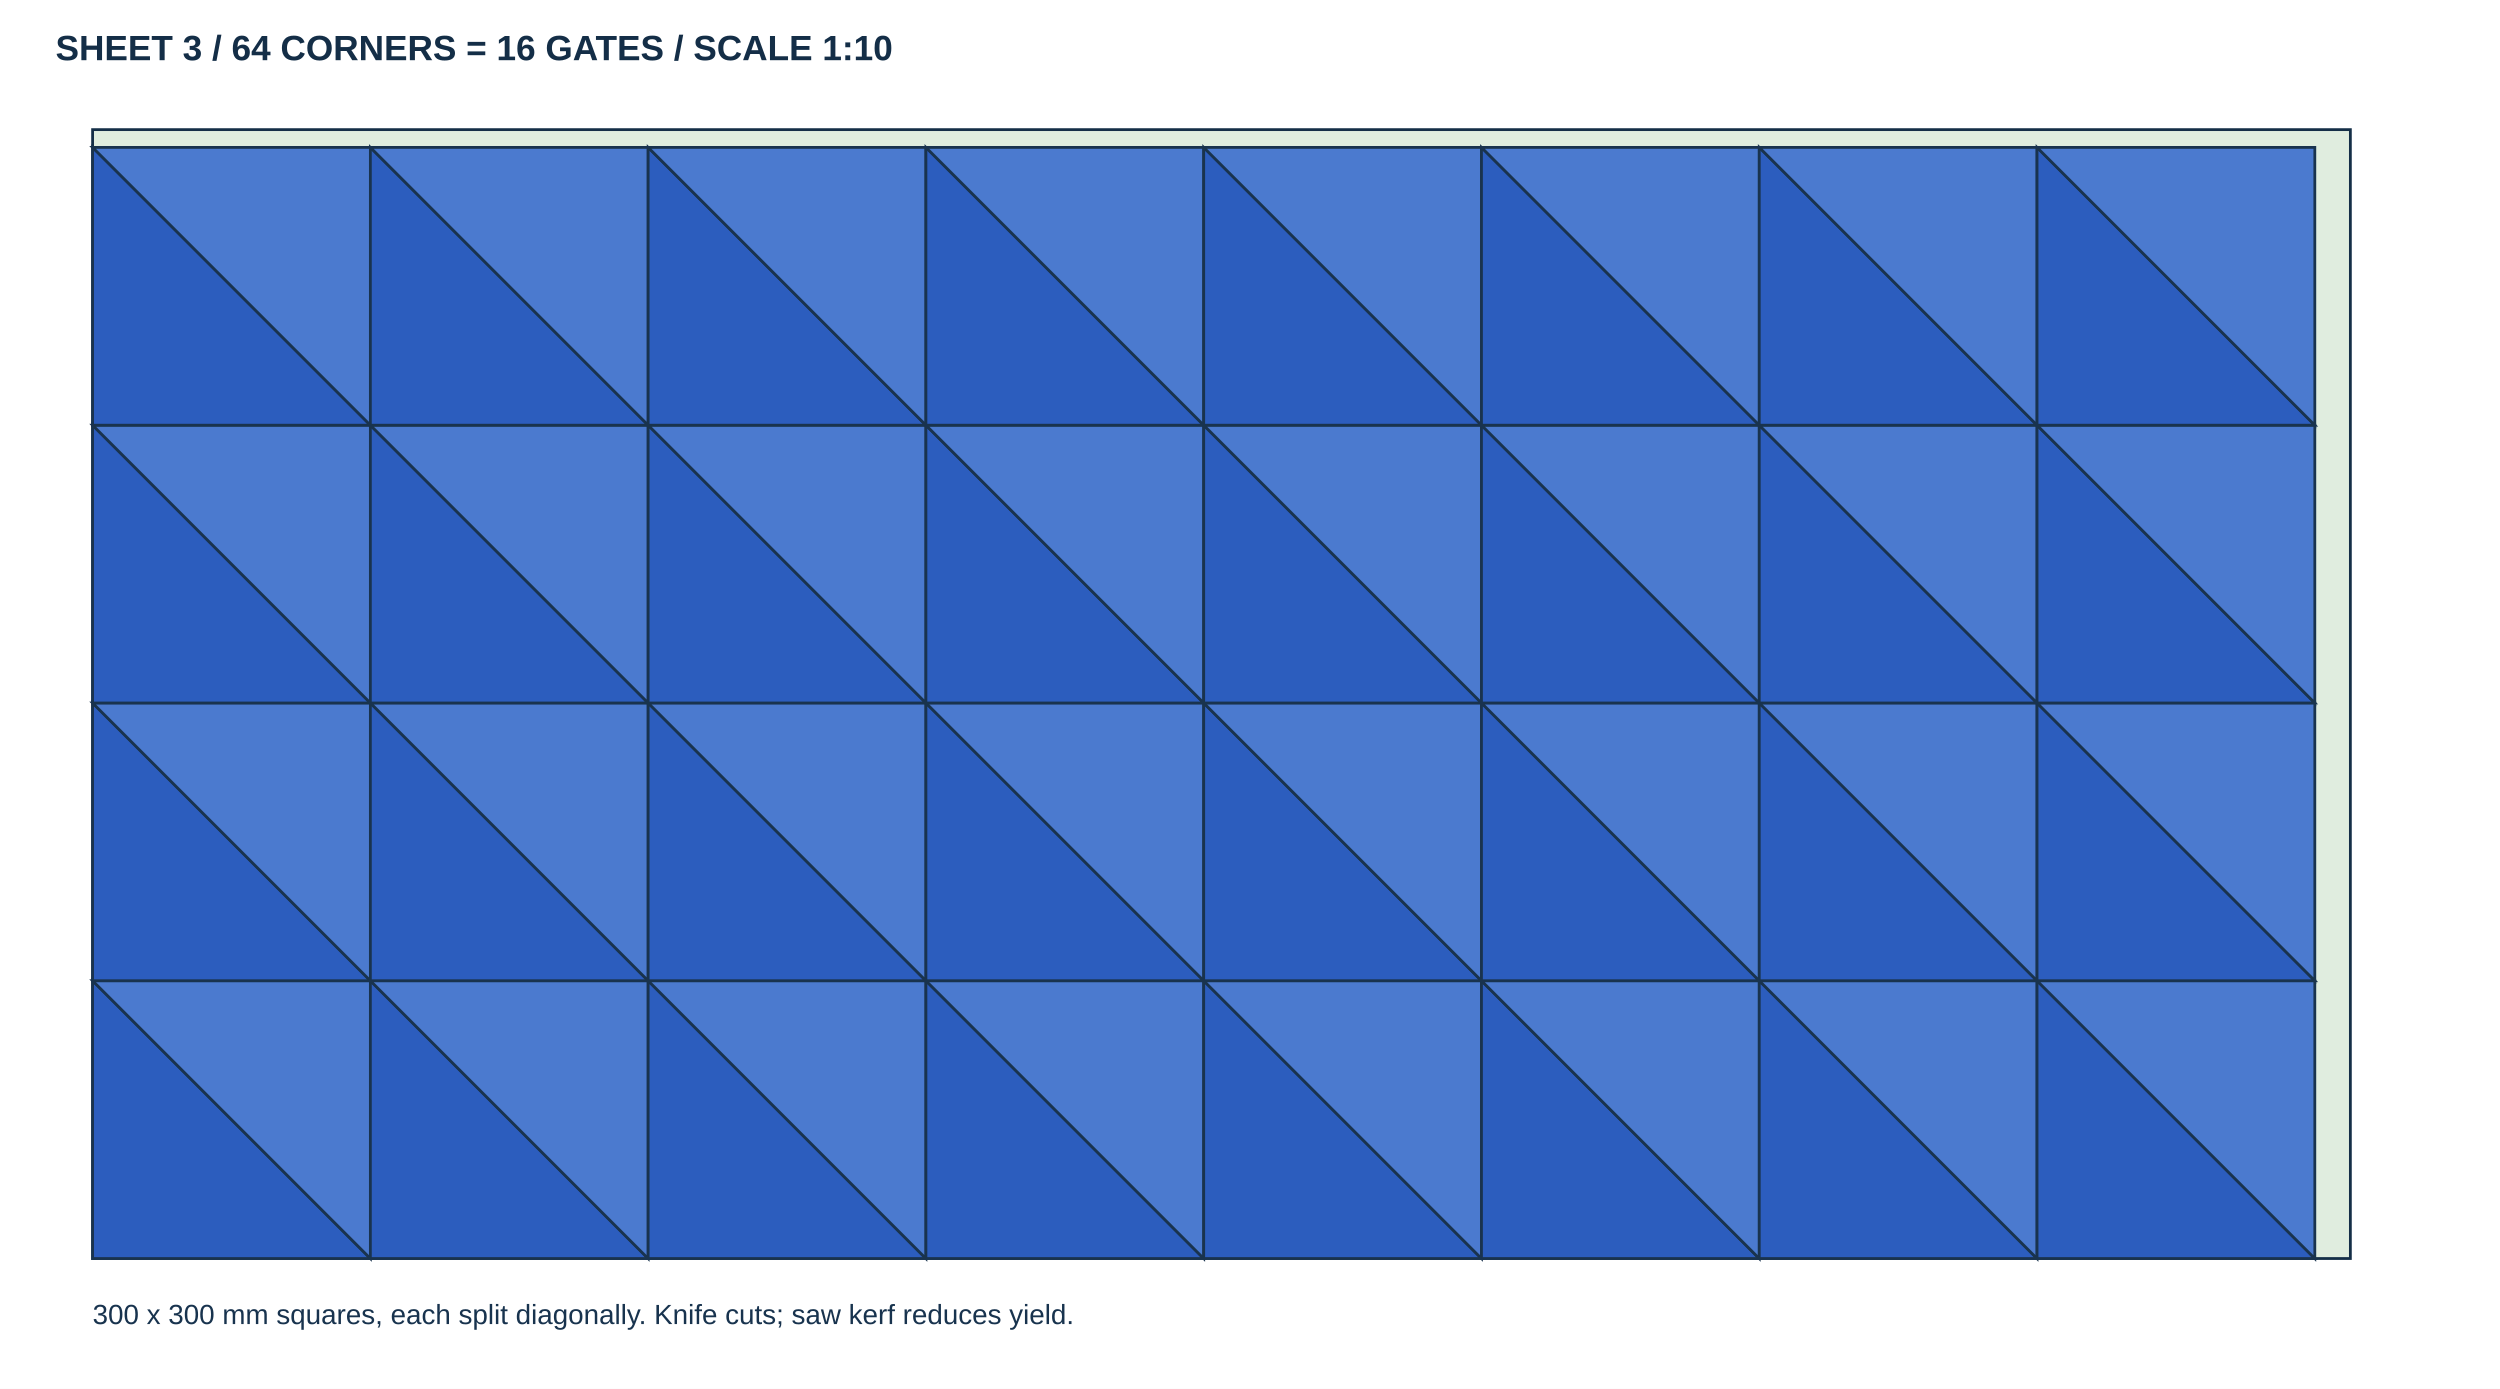
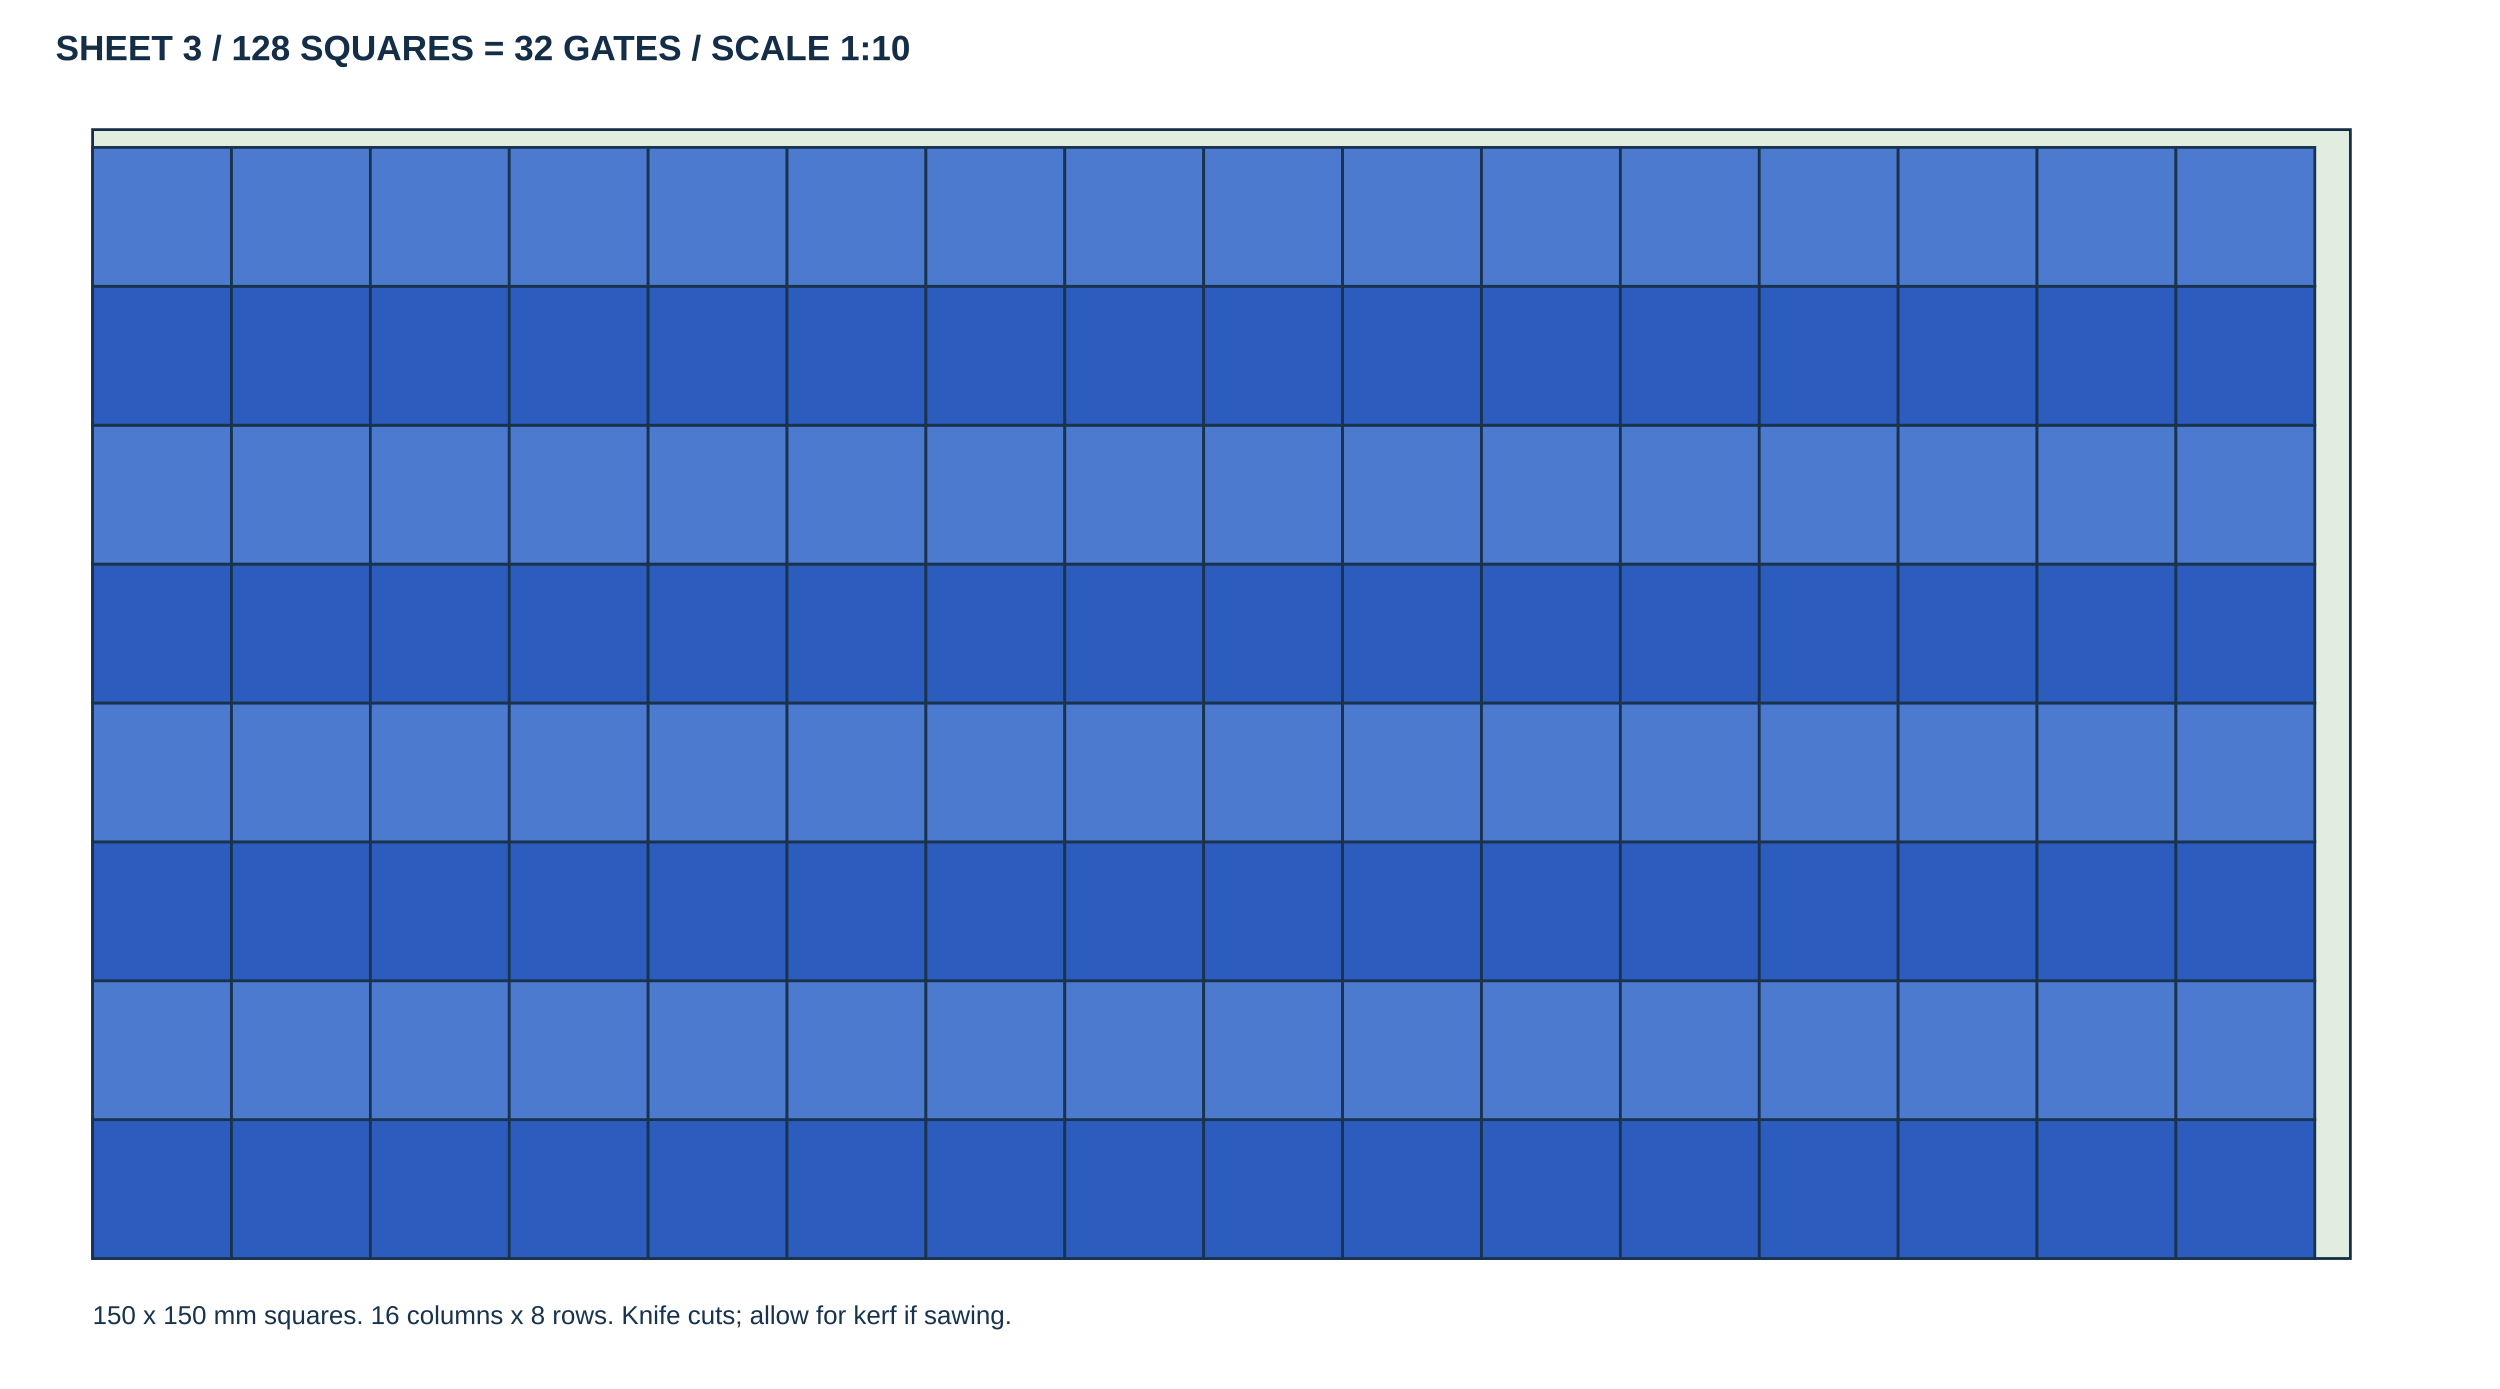
<svg xmlns="http://www.w3.org/2000/svg" width="270.0mm" height="150.0mm" viewBox="0 0 2700 1500">
  <rect width="2700" height="1500" fill="white" />
-   <text x="60" y="65" font-family="Arial" font-size="38" font-weight="bold" fill="#142e47">SHEET 3 / 64 CORNERS = 16 GATES / SCALE 1:10</text>
+   <text x="60" y="65" font-family="Arial" font-size="38" font-weight="bold" fill="#142e47">SHEET 3 / 128 SQUARES = 32 GATES / SCALE 1:10</text>
  <rect x="100" y="140" width="2438.4" height="1219.2" fill="#e0eddf" stroke="#142e47" stroke-width="3" />
-   <polygon points="100,1359.2 400,1359.2 100,1059.2" fill="#2c5dbe" stroke="#19334e" stroke-width="3" />
-   <polygon points="400,1359.2 400,1059.2 100,1059.2" fill="#4b7acf" stroke="#19334e" stroke-width="3" />
-   <polygon points="100,1059.2 400,1059.2 100,759.2" fill="#2c5dbe" stroke="#19334e" stroke-width="3" />
-   <polygon points="400,1059.2 400,759.2 100,759.2" fill="#4b7acf" stroke="#19334e" stroke-width="3" />
-   <polygon points="100,759.2 400,759.2 100,459.2" fill="#2c5dbe" stroke="#19334e" stroke-width="3" />
-   <polygon points="400,759.2 400,459.2 100,459.2" fill="#4b7acf" stroke="#19334e" stroke-width="3" />
-   <polygon points="100,459.2 400,459.2 100,159.2" fill="#2c5dbe" stroke="#19334e" stroke-width="3" />
-   <polygon points="400,459.2 400,159.2 100,159.2" fill="#4b7acf" stroke="#19334e" stroke-width="3" />
-   <polygon points="400,1359.2 700,1359.2 400,1059.2" fill="#2c5dbe" stroke="#19334e" stroke-width="3" />
-   <polygon points="700,1359.2 700,1059.2 400,1059.2" fill="#4b7acf" stroke="#19334e" stroke-width="3" />
-   <polygon points="400,1059.2 700,1059.2 400,759.2" fill="#2c5dbe" stroke="#19334e" stroke-width="3" />
-   <polygon points="700,1059.2 700,759.2 400,759.2" fill="#4b7acf" stroke="#19334e" stroke-width="3" />
-   <polygon points="400,759.2 700,759.2 400,459.2" fill="#2c5dbe" stroke="#19334e" stroke-width="3" />
-   <polygon points="700,759.2 700,459.2 400,459.2" fill="#4b7acf" stroke="#19334e" stroke-width="3" />
-   <polygon points="400,459.2 700,459.2 400,159.2" fill="#2c5dbe" stroke="#19334e" stroke-width="3" />
-   <polygon points="700,459.2 700,159.2 400,159.2" fill="#4b7acf" stroke="#19334e" stroke-width="3" />
-   <polygon points="700,1359.2 1000,1359.2 700,1059.2" fill="#2c5dbe" stroke="#19334e" stroke-width="3" />
-   <polygon points="1000,1359.2 1000,1059.2 700,1059.2" fill="#4b7acf" stroke="#19334e" stroke-width="3" />
-   <polygon points="700,1059.2 1000,1059.2 700,759.2" fill="#2c5dbe" stroke="#19334e" stroke-width="3" />
-   <polygon points="1000,1059.2 1000,759.2 700,759.2" fill="#4b7acf" stroke="#19334e" stroke-width="3" />
-   <polygon points="700,759.2 1000,759.2 700,459.2" fill="#2c5dbe" stroke="#19334e" stroke-width="3" />
-   <polygon points="1000,759.2 1000,459.2 700,459.2" fill="#4b7acf" stroke="#19334e" stroke-width="3" />
-   <polygon points="700,459.2 1000,459.2 700,159.2" fill="#2c5dbe" stroke="#19334e" stroke-width="3" />
-   <polygon points="1000,459.2 1000,159.2 700,159.2" fill="#4b7acf" stroke="#19334e" stroke-width="3" />
-   <polygon points="1000,1359.2 1300,1359.2 1000,1059.2" fill="#2c5dbe" stroke="#19334e" stroke-width="3" />
-   <polygon points="1300,1359.2 1300,1059.2 1000,1059.2" fill="#4b7acf" stroke="#19334e" stroke-width="3" />
-   <polygon points="1000,1059.2 1300,1059.2 1000,759.2" fill="#2c5dbe" stroke="#19334e" stroke-width="3" />
-   <polygon points="1300,1059.2 1300,759.2 1000,759.2" fill="#4b7acf" stroke="#19334e" stroke-width="3" />
-   <polygon points="1000,759.2 1300,759.2 1000,459.2" fill="#2c5dbe" stroke="#19334e" stroke-width="3" />
-   <polygon points="1300,759.2 1300,459.2 1000,459.2" fill="#4b7acf" stroke="#19334e" stroke-width="3" />
-   <polygon points="1000,459.2 1300,459.2 1000,159.2" fill="#2c5dbe" stroke="#19334e" stroke-width="3" />
-   <polygon points="1300,459.2 1300,159.2 1000,159.2" fill="#4b7acf" stroke="#19334e" stroke-width="3" />
-   <polygon points="1300,1359.2 1600,1359.2 1300,1059.2" fill="#2c5dbe" stroke="#19334e" stroke-width="3" />
-   <polygon points="1600,1359.2 1600,1059.2 1300,1059.2" fill="#4b7acf" stroke="#19334e" stroke-width="3" />
-   <polygon points="1300,1059.2 1600,1059.2 1300,759.2" fill="#2c5dbe" stroke="#19334e" stroke-width="3" />
-   <polygon points="1600,1059.2 1600,759.2 1300,759.2" fill="#4b7acf" stroke="#19334e" stroke-width="3" />
-   <polygon points="1300,759.2 1600,759.2 1300,459.2" fill="#2c5dbe" stroke="#19334e" stroke-width="3" />
-   <polygon points="1600,759.2 1600,459.2 1300,459.2" fill="#4b7acf" stroke="#19334e" stroke-width="3" />
-   <polygon points="1300,459.2 1600,459.2 1300,159.2" fill="#2c5dbe" stroke="#19334e" stroke-width="3" />
-   <polygon points="1600,459.2 1600,159.2 1300,159.2" fill="#4b7acf" stroke="#19334e" stroke-width="3" />
-   <polygon points="1600,1359.2 1900,1359.2 1600,1059.2" fill="#2c5dbe" stroke="#19334e" stroke-width="3" />
-   <polygon points="1900,1359.2 1900,1059.2 1600,1059.2" fill="#4b7acf" stroke="#19334e" stroke-width="3" />
-   <polygon points="1600,1059.2 1900,1059.2 1600,759.2" fill="#2c5dbe" stroke="#19334e" stroke-width="3" />
-   <polygon points="1900,1059.2 1900,759.2 1600,759.2" fill="#4b7acf" stroke="#19334e" stroke-width="3" />
-   <polygon points="1600,759.2 1900,759.2 1600,459.2" fill="#2c5dbe" stroke="#19334e" stroke-width="3" />
-   <polygon points="1900,759.2 1900,459.2 1600,459.2" fill="#4b7acf" stroke="#19334e" stroke-width="3" />
-   <polygon points="1600,459.2 1900,459.2 1600,159.2" fill="#2c5dbe" stroke="#19334e" stroke-width="3" />
-   <polygon points="1900,459.2 1900,159.2 1600,159.2" fill="#4b7acf" stroke="#19334e" stroke-width="3" />
-   <polygon points="1900,1359.2 2200,1359.2 1900,1059.2" fill="#2c5dbe" stroke="#19334e" stroke-width="3" />
-   <polygon points="2200,1359.2 2200,1059.2 1900,1059.2" fill="#4b7acf" stroke="#19334e" stroke-width="3" />
-   <polygon points="1900,1059.2 2200,1059.2 1900,759.2" fill="#2c5dbe" stroke="#19334e" stroke-width="3" />
-   <polygon points="2200,1059.2 2200,759.2 1900,759.2" fill="#4b7acf" stroke="#19334e" stroke-width="3" />
-   <polygon points="1900,759.2 2200,759.2 1900,459.2" fill="#2c5dbe" stroke="#19334e" stroke-width="3" />
-   <polygon points="2200,759.2 2200,459.2 1900,459.2" fill="#4b7acf" stroke="#19334e" stroke-width="3" />
-   <polygon points="1900,459.2 2200,459.2 1900,159.2" fill="#2c5dbe" stroke="#19334e" stroke-width="3" />
-   <polygon points="2200,459.2 2200,159.2 1900,159.2" fill="#4b7acf" stroke="#19334e" stroke-width="3" />
-   <polygon points="2200,1359.2 2500,1359.2 2200,1059.2" fill="#2c5dbe" stroke="#19334e" stroke-width="3" />
-   <polygon points="2500,1359.2 2500,1059.2 2200,1059.2" fill="#4b7acf" stroke="#19334e" stroke-width="3" />
-   <polygon points="2200,1059.2 2500,1059.2 2200,759.2" fill="#2c5dbe" stroke="#19334e" stroke-width="3" />
-   <polygon points="2500,1059.2 2500,759.2 2200,759.2" fill="#4b7acf" stroke="#19334e" stroke-width="3" />
-   <polygon points="2200,759.2 2500,759.2 2200,459.2" fill="#2c5dbe" stroke="#19334e" stroke-width="3" />
-   <polygon points="2500,759.2 2500,459.2 2200,459.2" fill="#4b7acf" stroke="#19334e" stroke-width="3" />
-   <polygon points="2200,459.2 2500,459.2 2200,159.2" fill="#2c5dbe" stroke="#19334e" stroke-width="3" />
-   <polygon points="2500,459.2 2500,159.2 2200,159.2" fill="#4b7acf" stroke="#19334e" stroke-width="3" />
-   <text x="100" y="1430" font-family="Arial" font-size="30" fill="#18334e">300 x 300 mm squares, each split diagonally. Knife cuts; saw kerf reduces yield.</text>
+   <polygon points="100,1359.2 250,1359.2 250,1209.2 100,1209.2" fill="#2c5dbe" stroke="#19334e" stroke-width="3" />
+   <polygon points="100,1209.2 250,1209.2 250,1059.2 100,1059.2" fill="#4b7acf" stroke="#19334e" stroke-width="3" />
+   <polygon points="100,1059.2 250,1059.2 250,909.2 100,909.2" fill="#2c5dbe" stroke="#19334e" stroke-width="3" />
+   <polygon points="100,909.2 250,909.2 250,759.2 100,759.2" fill="#4b7acf" stroke="#19334e" stroke-width="3" />
+   <polygon points="100,759.2 250,759.2 250,609.2 100,609.2" fill="#2c5dbe" stroke="#19334e" stroke-width="3" />
+   <polygon points="100,609.2 250,609.2 250,459.2 100,459.2" fill="#4b7acf" stroke="#19334e" stroke-width="3" />
+   <polygon points="100,459.2 250,459.2 250,309.2 100,309.2" fill="#2c5dbe" stroke="#19334e" stroke-width="3" />
+   <polygon points="100,309.2 250,309.2 250,159.2 100,159.2" fill="#4b7acf" stroke="#19334e" stroke-width="3" />
+   <polygon points="250,1359.2 400,1359.2 400,1209.2 250,1209.2" fill="#2c5dbe" stroke="#19334e" stroke-width="3" />
+   <polygon points="250,1209.2 400,1209.2 400,1059.2 250,1059.2" fill="#4b7acf" stroke="#19334e" stroke-width="3" />
+   <polygon points="250,1059.2 400,1059.2 400,909.2 250,909.2" fill="#2c5dbe" stroke="#19334e" stroke-width="3" />
+   <polygon points="250,909.2 400,909.2 400,759.2 250,759.2" fill="#4b7acf" stroke="#19334e" stroke-width="3" />
+   <polygon points="250,759.2 400,759.2 400,609.2 250,609.2" fill="#2c5dbe" stroke="#19334e" stroke-width="3" />
+   <polygon points="250,609.2 400,609.2 400,459.2 250,459.2" fill="#4b7acf" stroke="#19334e" stroke-width="3" />
+   <polygon points="250,459.2 400,459.2 400,309.2 250,309.2" fill="#2c5dbe" stroke="#19334e" stroke-width="3" />
+   <polygon points="250,309.2 400,309.2 400,159.2 250,159.2" fill="#4b7acf" stroke="#19334e" stroke-width="3" />
+   <polygon points="400,1359.2 550,1359.2 550,1209.2 400,1209.2" fill="#2c5dbe" stroke="#19334e" stroke-width="3" />
+   <polygon points="400,1209.2 550,1209.2 550,1059.2 400,1059.2" fill="#4b7acf" stroke="#19334e" stroke-width="3" />
+   <polygon points="400,1059.2 550,1059.2 550,909.2 400,909.2" fill="#2c5dbe" stroke="#19334e" stroke-width="3" />
+   <polygon points="400,909.2 550,909.2 550,759.2 400,759.2" fill="#4b7acf" stroke="#19334e" stroke-width="3" />
+   <polygon points="400,759.2 550,759.2 550,609.2 400,609.2" fill="#2c5dbe" stroke="#19334e" stroke-width="3" />
+   <polygon points="400,609.2 550,609.2 550,459.2 400,459.2" fill="#4b7acf" stroke="#19334e" stroke-width="3" />
+   <polygon points="400,459.2 550,459.2 550,309.2 400,309.2" fill="#2c5dbe" stroke="#19334e" stroke-width="3" />
+   <polygon points="400,309.2 550,309.2 550,159.2 400,159.2" fill="#4b7acf" stroke="#19334e" stroke-width="3" />
+   <polygon points="550,1359.2 700,1359.2 700,1209.2 550,1209.2" fill="#2c5dbe" stroke="#19334e" stroke-width="3" />
+   <polygon points="550,1209.2 700,1209.2 700,1059.2 550,1059.2" fill="#4b7acf" stroke="#19334e" stroke-width="3" />
+   <polygon points="550,1059.2 700,1059.2 700,909.2 550,909.2" fill="#2c5dbe" stroke="#19334e" stroke-width="3" />
+   <polygon points="550,909.2 700,909.2 700,759.2 550,759.2" fill="#4b7acf" stroke="#19334e" stroke-width="3" />
+   <polygon points="550,759.2 700,759.2 700,609.2 550,609.2" fill="#2c5dbe" stroke="#19334e" stroke-width="3" />
+   <polygon points="550,609.2 700,609.2 700,459.2 550,459.2" fill="#4b7acf" stroke="#19334e" stroke-width="3" />
+   <polygon points="550,459.2 700,459.2 700,309.2 550,309.2" fill="#2c5dbe" stroke="#19334e" stroke-width="3" />
+   <polygon points="550,309.2 700,309.2 700,159.2 550,159.2" fill="#4b7acf" stroke="#19334e" stroke-width="3" />
+   <polygon points="700,1359.2 850,1359.2 850,1209.2 700,1209.2" fill="#2c5dbe" stroke="#19334e" stroke-width="3" />
+   <polygon points="700,1209.2 850,1209.2 850,1059.2 700,1059.2" fill="#4b7acf" stroke="#19334e" stroke-width="3" />
+   <polygon points="700,1059.2 850,1059.2 850,909.2 700,909.2" fill="#2c5dbe" stroke="#19334e" stroke-width="3" />
+   <polygon points="700,909.2 850,909.2 850,759.2 700,759.2" fill="#4b7acf" stroke="#19334e" stroke-width="3" />
+   <polygon points="700,759.2 850,759.2 850,609.2 700,609.2" fill="#2c5dbe" stroke="#19334e" stroke-width="3" />
+   <polygon points="700,609.2 850,609.2 850,459.2 700,459.2" fill="#4b7acf" stroke="#19334e" stroke-width="3" />
+   <polygon points="700,459.2 850,459.2 850,309.2 700,309.2" fill="#2c5dbe" stroke="#19334e" stroke-width="3" />
+   <polygon points="700,309.2 850,309.2 850,159.2 700,159.2" fill="#4b7acf" stroke="#19334e" stroke-width="3" />
+   <polygon points="850,1359.2 1000,1359.2 1000,1209.2 850,1209.2" fill="#2c5dbe" stroke="#19334e" stroke-width="3" />
+   <polygon points="850,1209.2 1000,1209.2 1000,1059.2 850,1059.2" fill="#4b7acf" stroke="#19334e" stroke-width="3" />
+   <polygon points="850,1059.2 1000,1059.2 1000,909.2 850,909.2" fill="#2c5dbe" stroke="#19334e" stroke-width="3" />
+   <polygon points="850,909.2 1000,909.2 1000,759.2 850,759.2" fill="#4b7acf" stroke="#19334e" stroke-width="3" />
+   <polygon points="850,759.2 1000,759.2 1000,609.2 850,609.2" fill="#2c5dbe" stroke="#19334e" stroke-width="3" />
+   <polygon points="850,609.2 1000,609.2 1000,459.2 850,459.2" fill="#4b7acf" stroke="#19334e" stroke-width="3" />
+   <polygon points="850,459.2 1000,459.2 1000,309.2 850,309.2" fill="#2c5dbe" stroke="#19334e" stroke-width="3" />
+   <polygon points="850,309.2 1000,309.2 1000,159.2 850,159.2" fill="#4b7acf" stroke="#19334e" stroke-width="3" />
+   <polygon points="1000,1359.2 1150,1359.2 1150,1209.2 1000,1209.2" fill="#2c5dbe" stroke="#19334e" stroke-width="3" />
+   <polygon points="1000,1209.2 1150,1209.2 1150,1059.2 1000,1059.2" fill="#4b7acf" stroke="#19334e" stroke-width="3" />
+   <polygon points="1000,1059.2 1150,1059.2 1150,909.2 1000,909.2" fill="#2c5dbe" stroke="#19334e" stroke-width="3" />
+   <polygon points="1000,909.2 1150,909.2 1150,759.2 1000,759.2" fill="#4b7acf" stroke="#19334e" stroke-width="3" />
+   <polygon points="1000,759.2 1150,759.2 1150,609.2 1000,609.2" fill="#2c5dbe" stroke="#19334e" stroke-width="3" />
+   <polygon points="1000,609.2 1150,609.2 1150,459.2 1000,459.2" fill="#4b7acf" stroke="#19334e" stroke-width="3" />
+   <polygon points="1000,459.2 1150,459.2 1150,309.2 1000,309.2" fill="#2c5dbe" stroke="#19334e" stroke-width="3" />
+   <polygon points="1000,309.2 1150,309.2 1150,159.2 1000,159.2" fill="#4b7acf" stroke="#19334e" stroke-width="3" />
+   <polygon points="1150,1359.2 1300,1359.2 1300,1209.2 1150,1209.2" fill="#2c5dbe" stroke="#19334e" stroke-width="3" />
+   <polygon points="1150,1209.2 1300,1209.2 1300,1059.2 1150,1059.2" fill="#4b7acf" stroke="#19334e" stroke-width="3" />
+   <polygon points="1150,1059.2 1300,1059.2 1300,909.2 1150,909.2" fill="#2c5dbe" stroke="#19334e" stroke-width="3" />
+   <polygon points="1150,909.2 1300,909.2 1300,759.2 1150,759.2" fill="#4b7acf" stroke="#19334e" stroke-width="3" />
+   <polygon points="1150,759.2 1300,759.2 1300,609.2 1150,609.2" fill="#2c5dbe" stroke="#19334e" stroke-width="3" />
+   <polygon points="1150,609.2 1300,609.2 1300,459.2 1150,459.2" fill="#4b7acf" stroke="#19334e" stroke-width="3" />
+   <polygon points="1150,459.2 1300,459.2 1300,309.2 1150,309.2" fill="#2c5dbe" stroke="#19334e" stroke-width="3" />
+   <polygon points="1150,309.2 1300,309.2 1300,159.2 1150,159.2" fill="#4b7acf" stroke="#19334e" stroke-width="3" />
+   <polygon points="1300,1359.2 1450,1359.2 1450,1209.2 1300,1209.2" fill="#2c5dbe" stroke="#19334e" stroke-width="3" />
+   <polygon points="1300,1209.2 1450,1209.2 1450,1059.2 1300,1059.2" fill="#4b7acf" stroke="#19334e" stroke-width="3" />
+   <polygon points="1300,1059.2 1450,1059.2 1450,909.2 1300,909.2" fill="#2c5dbe" stroke="#19334e" stroke-width="3" />
+   <polygon points="1300,909.2 1450,909.2 1450,759.2 1300,759.2" fill="#4b7acf" stroke="#19334e" stroke-width="3" />
+   <polygon points="1300,759.2 1450,759.2 1450,609.2 1300,609.2" fill="#2c5dbe" stroke="#19334e" stroke-width="3" />
+   <polygon points="1300,609.2 1450,609.2 1450,459.2 1300,459.2" fill="#4b7acf" stroke="#19334e" stroke-width="3" />
+   <polygon points="1300,459.2 1450,459.2 1450,309.2 1300,309.2" fill="#2c5dbe" stroke="#19334e" stroke-width="3" />
+   <polygon points="1300,309.2 1450,309.2 1450,159.2 1300,159.2" fill="#4b7acf" stroke="#19334e" stroke-width="3" />
+   <polygon points="1450,1359.2 1600,1359.2 1600,1209.2 1450,1209.2" fill="#2c5dbe" stroke="#19334e" stroke-width="3" />
+   <polygon points="1450,1209.2 1600,1209.2 1600,1059.2 1450,1059.2" fill="#4b7acf" stroke="#19334e" stroke-width="3" />
+   <polygon points="1450,1059.2 1600,1059.2 1600,909.2 1450,909.2" fill="#2c5dbe" stroke="#19334e" stroke-width="3" />
+   <polygon points="1450,909.2 1600,909.2 1600,759.2 1450,759.2" fill="#4b7acf" stroke="#19334e" stroke-width="3" />
+   <polygon points="1450,759.2 1600,759.2 1600,609.2 1450,609.2" fill="#2c5dbe" stroke="#19334e" stroke-width="3" />
+   <polygon points="1450,609.2 1600,609.2 1600,459.2 1450,459.2" fill="#4b7acf" stroke="#19334e" stroke-width="3" />
+   <polygon points="1450,459.2 1600,459.2 1600,309.2 1450,309.2" fill="#2c5dbe" stroke="#19334e" stroke-width="3" />
+   <polygon points="1450,309.2 1600,309.2 1600,159.2 1450,159.2" fill="#4b7acf" stroke="#19334e" stroke-width="3" />
+   <polygon points="1600,1359.2 1750,1359.2 1750,1209.2 1600,1209.2" fill="#2c5dbe" stroke="#19334e" stroke-width="3" />
+   <polygon points="1600,1209.2 1750,1209.2 1750,1059.2 1600,1059.2" fill="#4b7acf" stroke="#19334e" stroke-width="3" />
+   <polygon points="1600,1059.2 1750,1059.2 1750,909.2 1600,909.2" fill="#2c5dbe" stroke="#19334e" stroke-width="3" />
+   <polygon points="1600,909.2 1750,909.2 1750,759.2 1600,759.2" fill="#4b7acf" stroke="#19334e" stroke-width="3" />
+   <polygon points="1600,759.2 1750,759.2 1750,609.2 1600,609.2" fill="#2c5dbe" stroke="#19334e" stroke-width="3" />
+   <polygon points="1600,609.2 1750,609.2 1750,459.2 1600,459.2" fill="#4b7acf" stroke="#19334e" stroke-width="3" />
+   <polygon points="1600,459.2 1750,459.2 1750,309.2 1600,309.2" fill="#2c5dbe" stroke="#19334e" stroke-width="3" />
+   <polygon points="1600,309.2 1750,309.2 1750,159.2 1600,159.2" fill="#4b7acf" stroke="#19334e" stroke-width="3" />
+   <polygon points="1750,1359.2 1900,1359.2 1900,1209.2 1750,1209.2" fill="#2c5dbe" stroke="#19334e" stroke-width="3" />
+   <polygon points="1750,1209.2 1900,1209.2 1900,1059.2 1750,1059.2" fill="#4b7acf" stroke="#19334e" stroke-width="3" />
+   <polygon points="1750,1059.2 1900,1059.2 1900,909.2 1750,909.2" fill="#2c5dbe" stroke="#19334e" stroke-width="3" />
+   <polygon points="1750,909.2 1900,909.2 1900,759.2 1750,759.2" fill="#4b7acf" stroke="#19334e" stroke-width="3" />
+   <polygon points="1750,759.2 1900,759.2 1900,609.2 1750,609.2" fill="#2c5dbe" stroke="#19334e" stroke-width="3" />
+   <polygon points="1750,609.2 1900,609.2 1900,459.2 1750,459.2" fill="#4b7acf" stroke="#19334e" stroke-width="3" />
+   <polygon points="1750,459.2 1900,459.2 1900,309.2 1750,309.2" fill="#2c5dbe" stroke="#19334e" stroke-width="3" />
+   <polygon points="1750,309.2 1900,309.2 1900,159.2 1750,159.2" fill="#4b7acf" stroke="#19334e" stroke-width="3" />
+   <polygon points="1900,1359.2 2050,1359.2 2050,1209.2 1900,1209.2" fill="#2c5dbe" stroke="#19334e" stroke-width="3" />
+   <polygon points="1900,1209.2 2050,1209.2 2050,1059.2 1900,1059.2" fill="#4b7acf" stroke="#19334e" stroke-width="3" />
+   <polygon points="1900,1059.2 2050,1059.2 2050,909.2 1900,909.2" fill="#2c5dbe" stroke="#19334e" stroke-width="3" />
+   <polygon points="1900,909.2 2050,909.2 2050,759.2 1900,759.2" fill="#4b7acf" stroke="#19334e" stroke-width="3" />
+   <polygon points="1900,759.2 2050,759.2 2050,609.2 1900,609.2" fill="#2c5dbe" stroke="#19334e" stroke-width="3" />
+   <polygon points="1900,609.2 2050,609.2 2050,459.2 1900,459.2" fill="#4b7acf" stroke="#19334e" stroke-width="3" />
+   <polygon points="1900,459.2 2050,459.2 2050,309.2 1900,309.2" fill="#2c5dbe" stroke="#19334e" stroke-width="3" />
+   <polygon points="1900,309.2 2050,309.2 2050,159.2 1900,159.2" fill="#4b7acf" stroke="#19334e" stroke-width="3" />
+   <polygon points="2050,1359.2 2200,1359.2 2200,1209.2 2050,1209.2" fill="#2c5dbe" stroke="#19334e" stroke-width="3" />
+   <polygon points="2050,1209.2 2200,1209.2 2200,1059.2 2050,1059.2" fill="#4b7acf" stroke="#19334e" stroke-width="3" />
+   <polygon points="2050,1059.2 2200,1059.2 2200,909.2 2050,909.2" fill="#2c5dbe" stroke="#19334e" stroke-width="3" />
+   <polygon points="2050,909.2 2200,909.2 2200,759.2 2050,759.2" fill="#4b7acf" stroke="#19334e" stroke-width="3" />
+   <polygon points="2050,759.2 2200,759.2 2200,609.2 2050,609.2" fill="#2c5dbe" stroke="#19334e" stroke-width="3" />
+   <polygon points="2050,609.2 2200,609.2 2200,459.2 2050,459.2" fill="#4b7acf" stroke="#19334e" stroke-width="3" />
+   <polygon points="2050,459.2 2200,459.2 2200,309.2 2050,309.2" fill="#2c5dbe" stroke="#19334e" stroke-width="3" />
+   <polygon points="2050,309.2 2200,309.2 2200,159.2 2050,159.2" fill="#4b7acf" stroke="#19334e" stroke-width="3" />
+   <polygon points="2200,1359.2 2350,1359.2 2350,1209.2 2200,1209.2" fill="#2c5dbe" stroke="#19334e" stroke-width="3" />
+   <polygon points="2200,1209.2 2350,1209.2 2350,1059.2 2200,1059.2" fill="#4b7acf" stroke="#19334e" stroke-width="3" />
+   <polygon points="2200,1059.2 2350,1059.2 2350,909.2 2200,909.2" fill="#2c5dbe" stroke="#19334e" stroke-width="3" />
+   <polygon points="2200,909.2 2350,909.2 2350,759.2 2200,759.2" fill="#4b7acf" stroke="#19334e" stroke-width="3" />
+   <polygon points="2200,759.2 2350,759.2 2350,609.2 2200,609.2" fill="#2c5dbe" stroke="#19334e" stroke-width="3" />
+   <polygon points="2200,609.2 2350,609.2 2350,459.2 2200,459.2" fill="#4b7acf" stroke="#19334e" stroke-width="3" />
+   <polygon points="2200,459.2 2350,459.2 2350,309.2 2200,309.2" fill="#2c5dbe" stroke="#19334e" stroke-width="3" />
+   <polygon points="2200,309.2 2350,309.2 2350,159.2 2200,159.2" fill="#4b7acf" stroke="#19334e" stroke-width="3" />
+   <polygon points="2350,1359.2 2500,1359.2 2500,1209.2 2350,1209.2" fill="#2c5dbe" stroke="#19334e" stroke-width="3" />
+   <polygon points="2350,1209.2 2500,1209.2 2500,1059.2 2350,1059.2" fill="#4b7acf" stroke="#19334e" stroke-width="3" />
+   <polygon points="2350,1059.2 2500,1059.2 2500,909.2 2350,909.2" fill="#2c5dbe" stroke="#19334e" stroke-width="3" />
+   <polygon points="2350,909.2 2500,909.2 2500,759.2 2350,759.2" fill="#4b7acf" stroke="#19334e" stroke-width="3" />
+   <polygon points="2350,759.2 2500,759.2 2500,609.2 2350,609.2" fill="#2c5dbe" stroke="#19334e" stroke-width="3" />
+   <polygon points="2350,609.2 2500,609.2 2500,459.2 2350,459.2" fill="#4b7acf" stroke="#19334e" stroke-width="3" />
+   <polygon points="2350,459.2 2500,459.2 2500,309.2 2350,309.2" fill="#2c5dbe" stroke="#19334e" stroke-width="3" />
+   <polygon points="2350,309.2 2500,309.2 2500,159.2 2350,159.2" fill="#4b7acf" stroke="#19334e" stroke-width="3" />
+   <text x="100" y="1430" font-family="Arial" font-size="28" fill="#18334e">150 x 150 mm squares. 16 columns x 8 rows. Knife cuts; allow for kerf if sawing.</text>
</svg>
